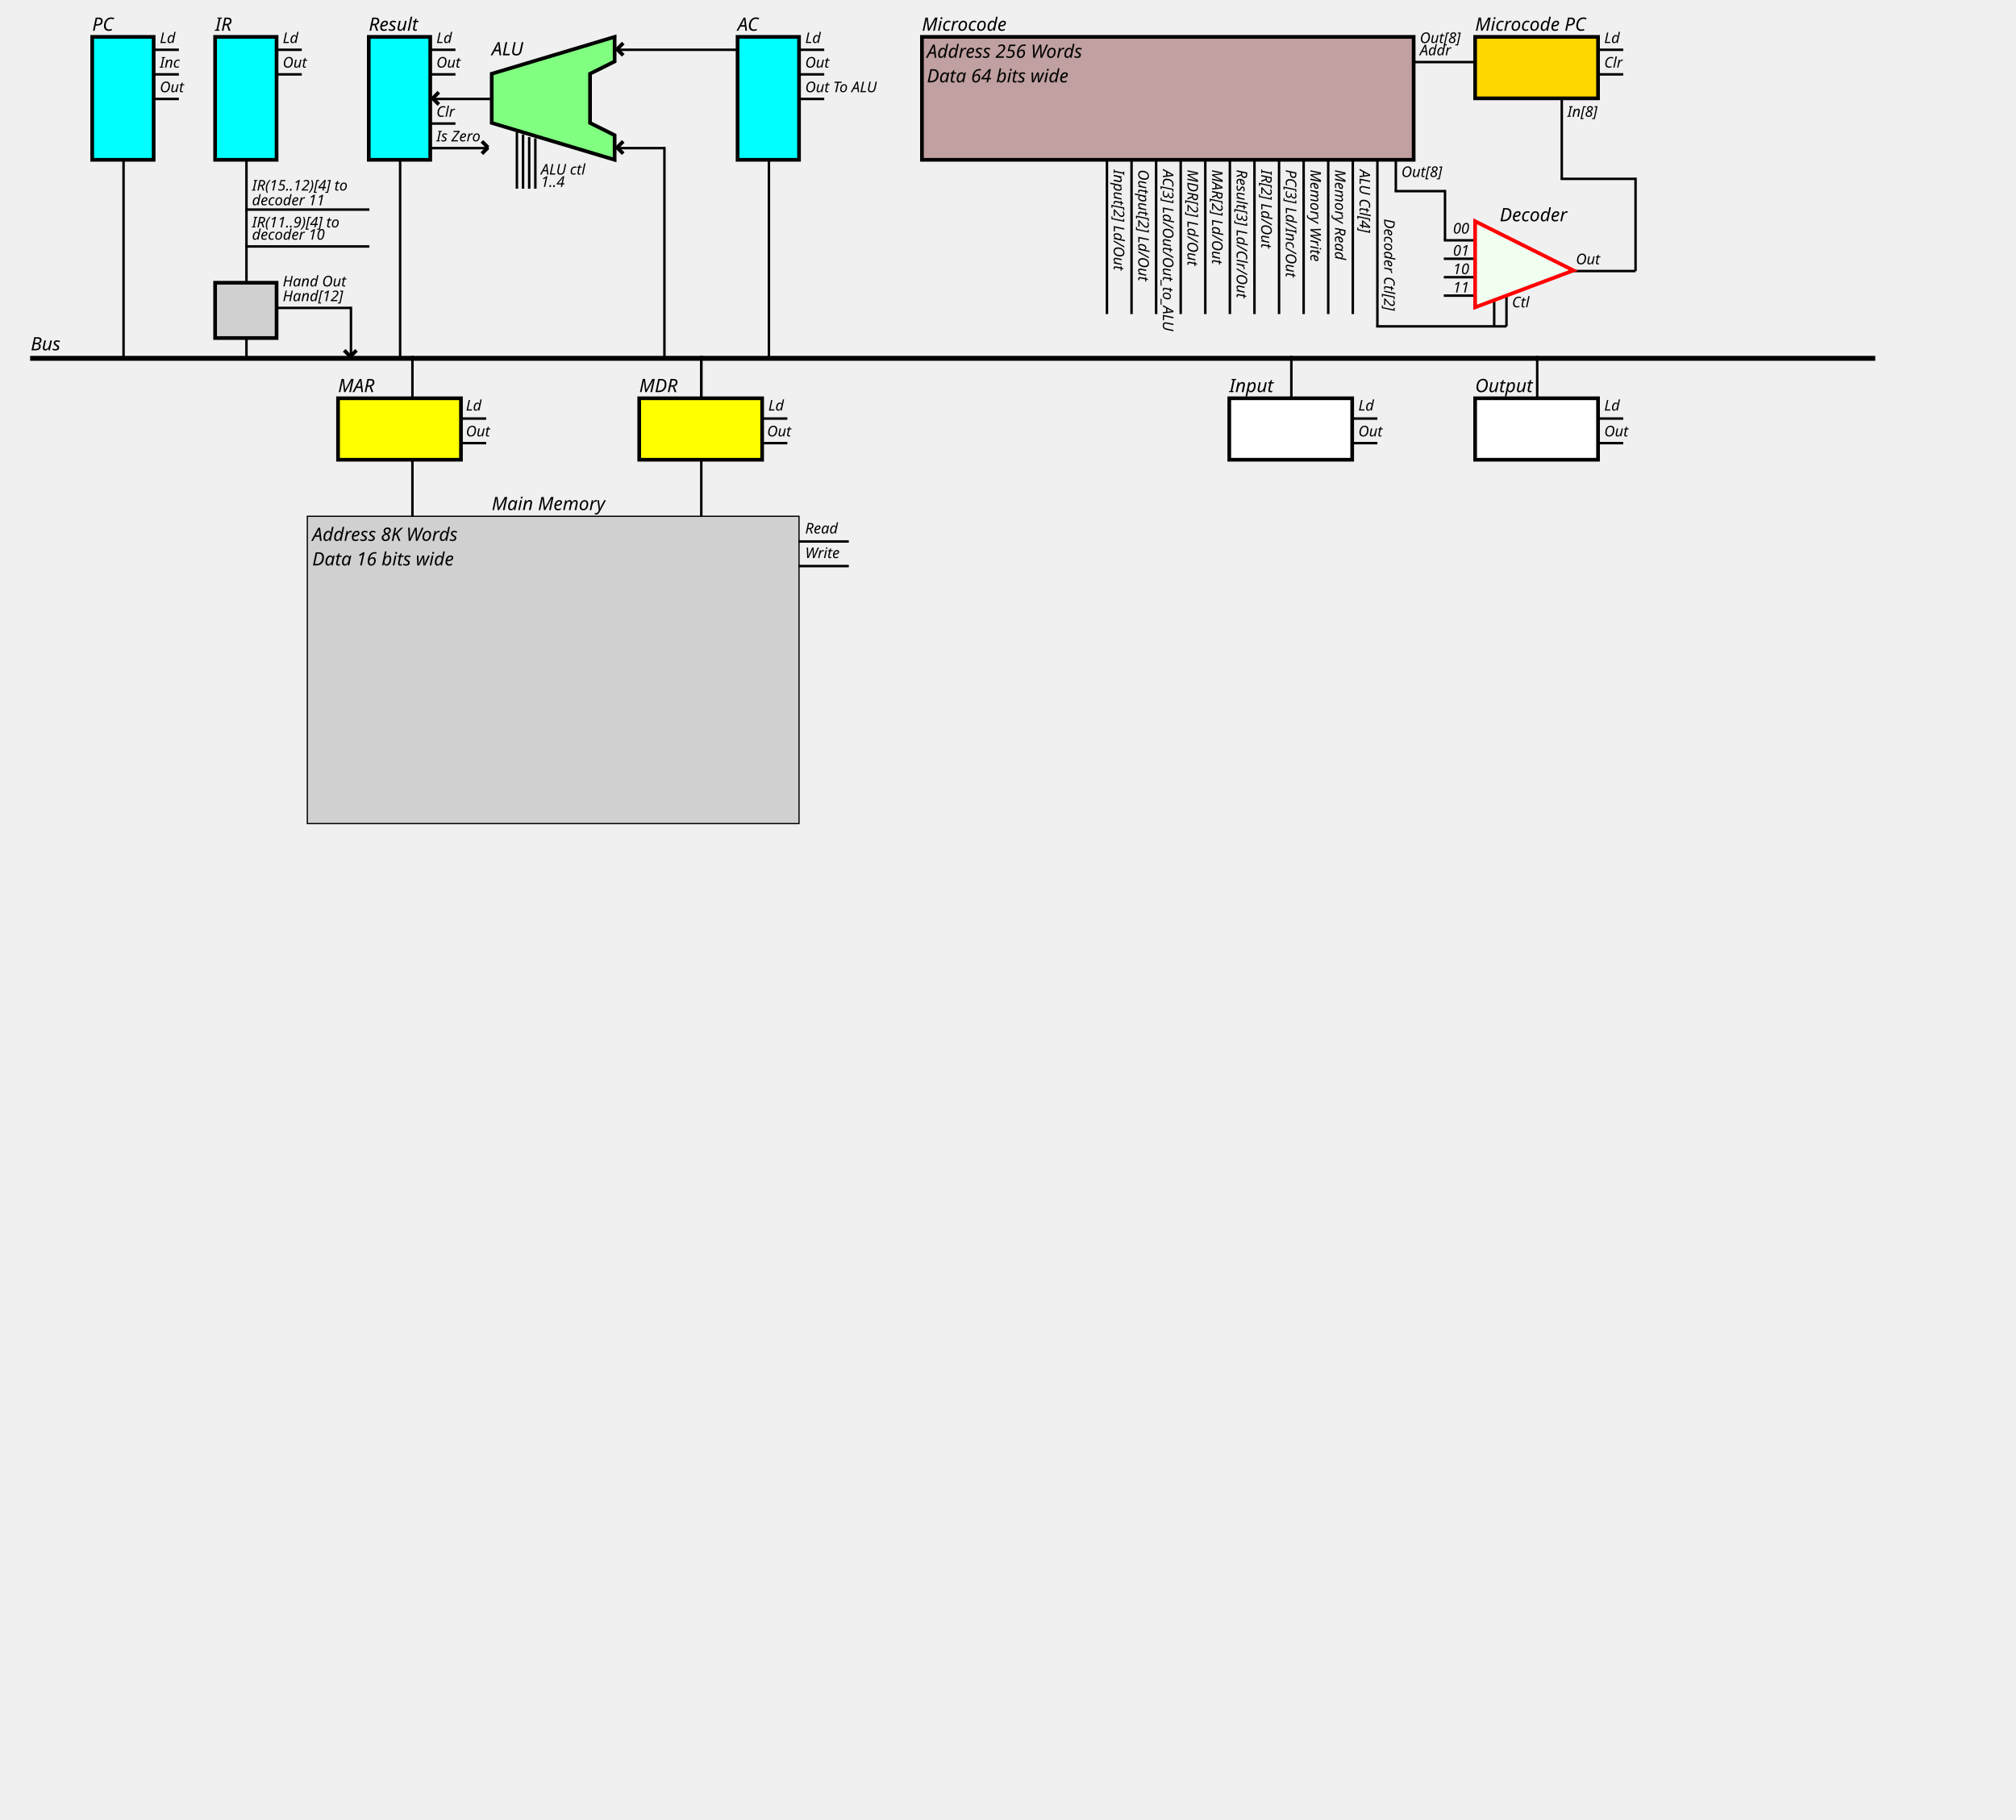
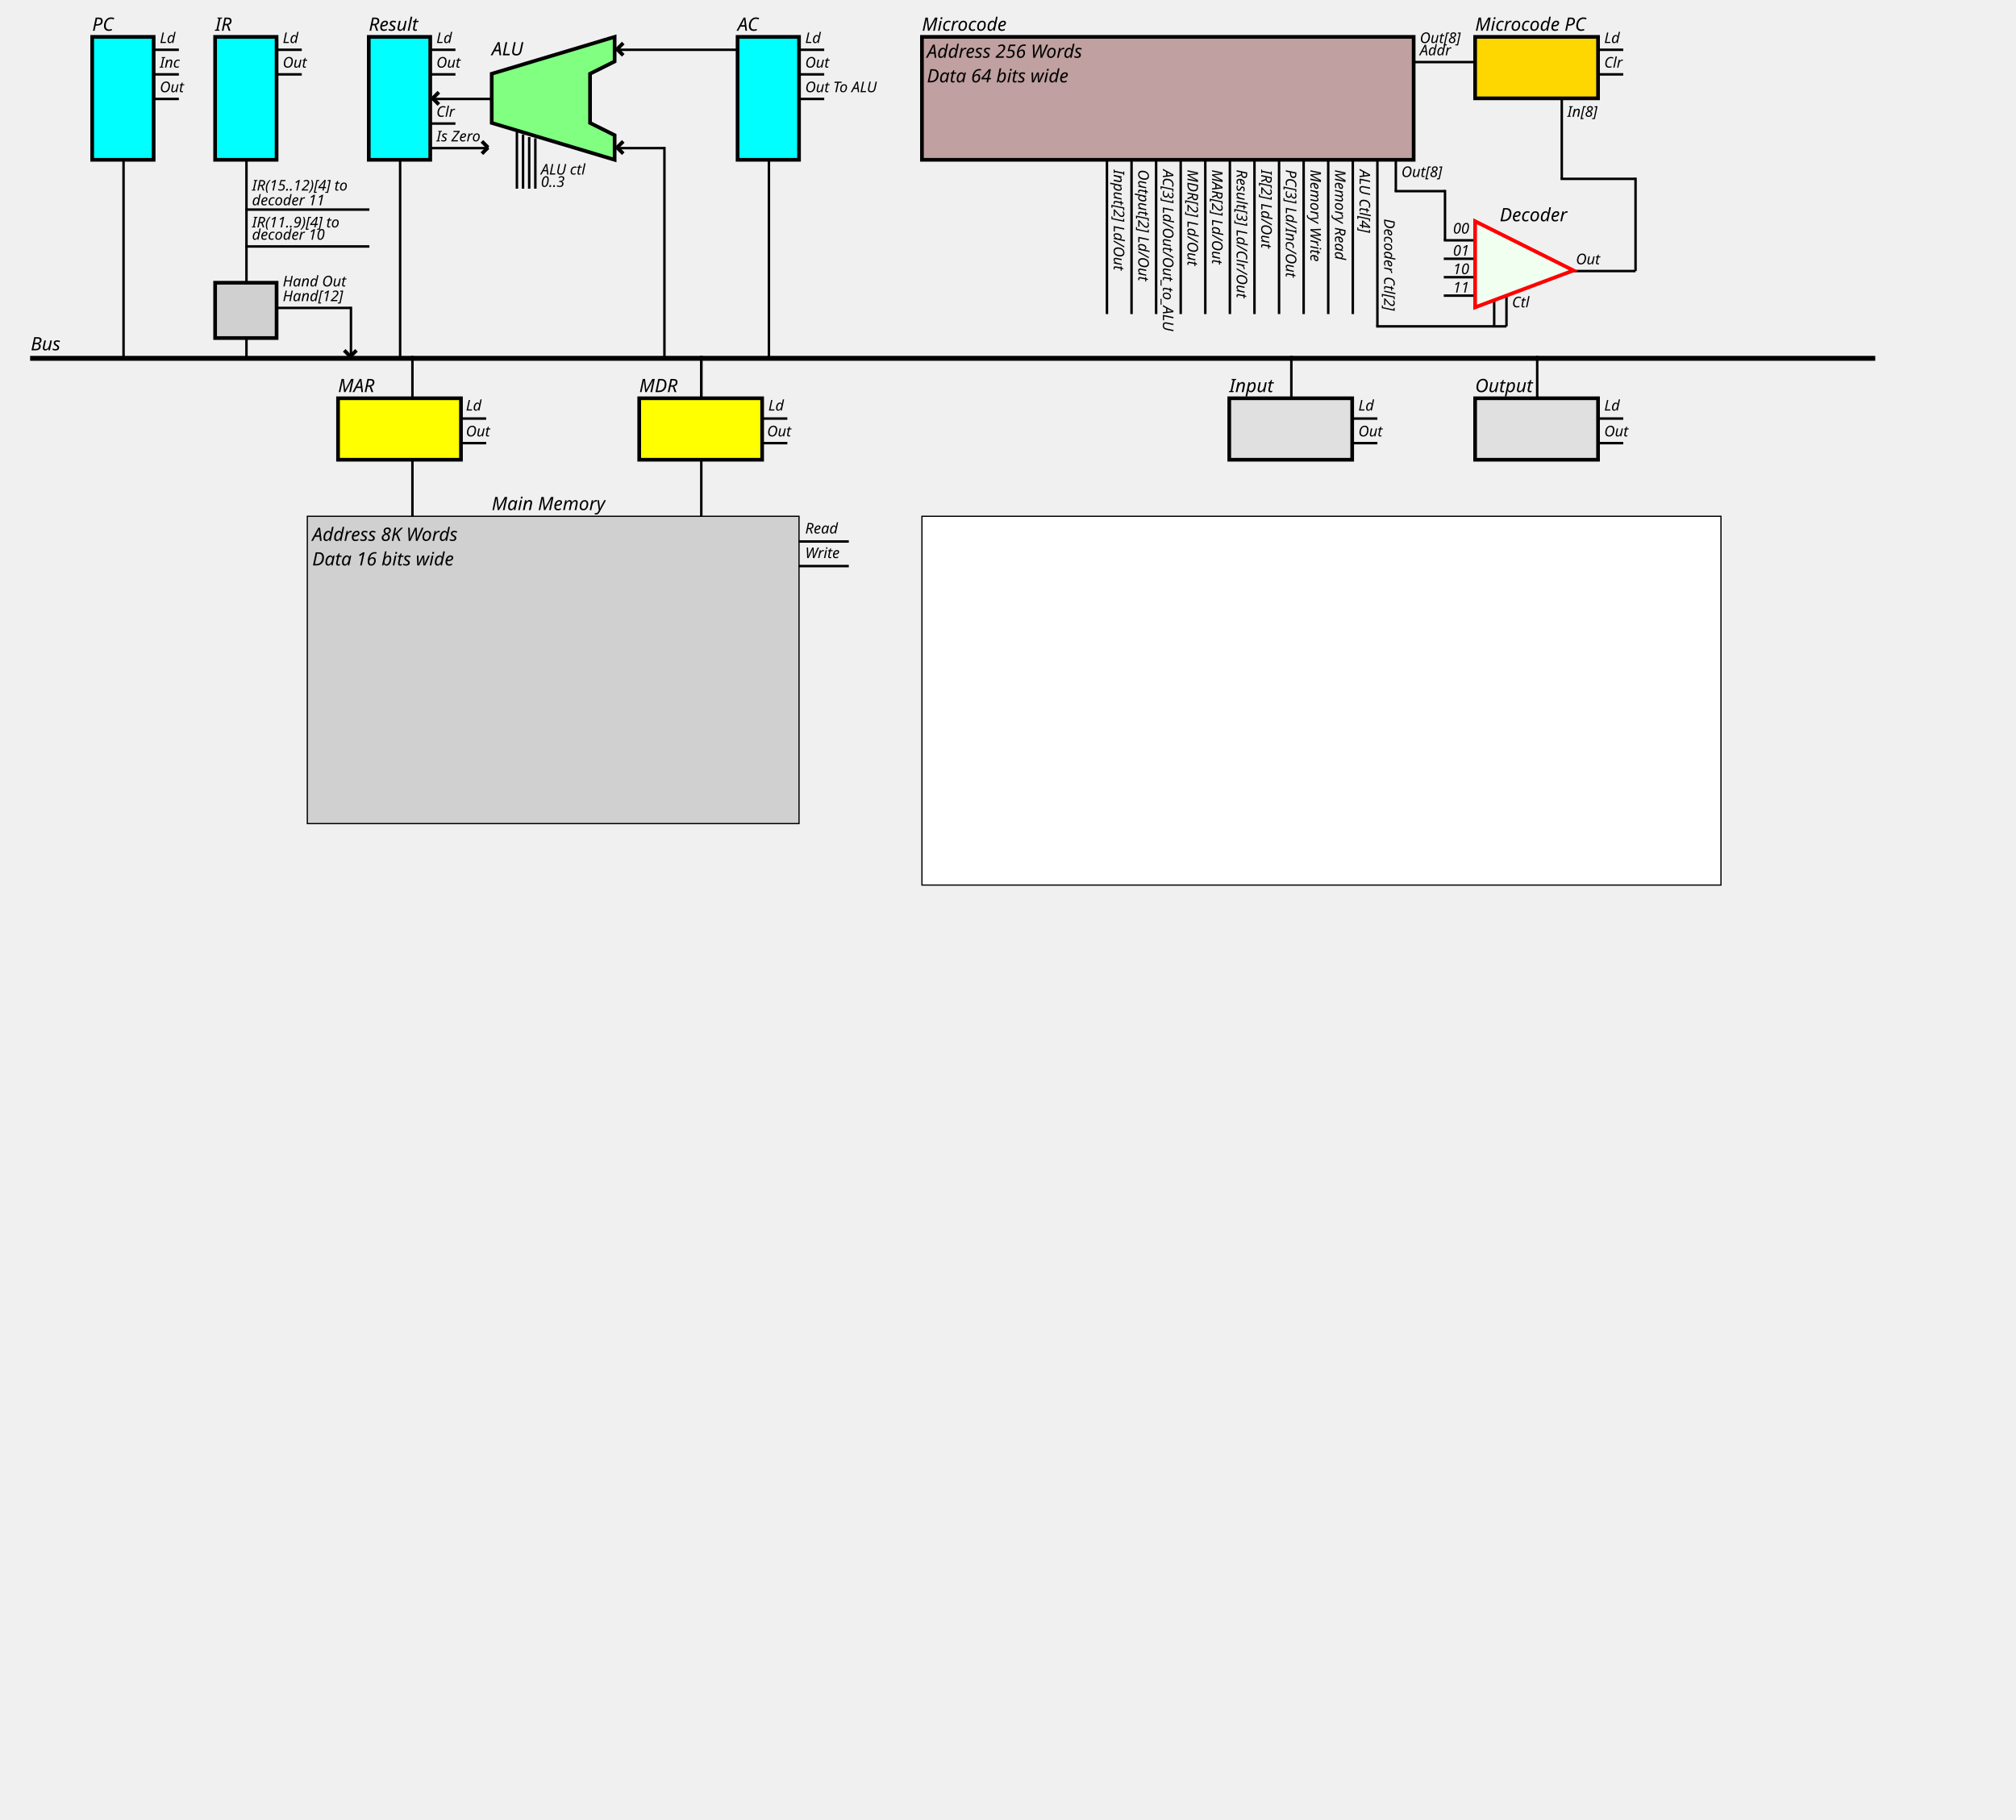
<svg xmlns="http://www.w3.org/2000/svg" width="1640" height="1480">
-   <style>
- 	.small { font: italic 15px sans-serif; }
- 	.vsmall { font: italic 12px sans-serif; }
- 	.teal-box { fill:#00ffff; stroke:#000000; stroke-width:3; }
+   <head>
+     <style>
+ 	.small      { font: italic 15px sans-serif; }
+ 	.vsmall     { font: italic 12px sans-serif; }
+ 	.teal-box   { fill:#00ffff; stroke:#000000; stroke-width:3; }
	.yellow-box { fill:#ffff00; stroke:#000000; stroke-width:3; }
- 	.white-box { fill:#ffffff; stroke:#000000; stroke-width:3; }
- 	.gray-box { fill:#d0d0d0; stroke:#000000; stroke-width:3; }
+ 	.white-box  { fill:#ffffff; stroke:#000000; stroke-width:3; }
+ 	.gray-box   { fill:#d0d0d0; stroke:#000000; stroke-width:3; }
+ 	.white-box  { fill:#e0e0e0; stroke:#000000; stroke-width:3; }
	.input-line { fill:#000000; stroke:#000000; stroke-width:1; }
- 	.red-line { fill:#f00000; stroke:#000000; stroke-width:1; }
-  </style>
+ 	.red-line   { fill:#f00000; stroke:#000000; stroke-width:1; }
+ 	.out-box    { fill:#ffffff; stroke:#000000; stroke-width:1; }
+ </style>
+   </head>
  <g class="layer">
    <rect id="id_pc" x="75" y="30" width="50" height="100" class="teal-box" />
    <text x="75" y="25" class="small">PC</text>
    <rect id="id_pc_Ld" x="125" y="40" width="20" height="1" class="input-line" />
    <text x="130" y="35" class="vsmall">Ld</text>
    <rect id="id_pc_inc" x="125" y="60" width="20" height="1" class="input-line" />
    <text x="130" y="55" class="vsmall">Inc</text>
    <rect id="id_pc_out" x="125" y="80" width="20" height="1" class="input-line" />
    <text x="130" y="75" class="vsmall">Out</text>
    <rect id="id_pc_to_bus" x="100" y="130" width="1" height="160" class="input-line" />
    <rect id="id_ir" x="175" y="30" width="50" height="100" class="teal-box" />
    <text x="175" y="25" class="small">IR</text>
    <rect id="id_ir_Ld" x="225" y="40" width="20" height="1" class="input-line" />
    <text x="230" y="35" class="vsmall">Ld</text>
    <rect id="id_ir_out" x="225" y="60" width="20" height="1" class="input-line" />
    <text x="230" y="55" class="vsmall">Out</text>
    <rect id="id_ir_to_bus" x="200" y="130" width="1" height="160" class="input-line" />
    <rect id="id_ir_sw" x="175" y="230" width="50" height="45" class="gray-box" />
    <text x="230" y="233" class="vsmall">Hand Out</text>
    <text x="230" y="245" class="vsmall">Hand[12]</text>
    <rect id="id_hand_out_a" x="225" y="250" width="60" height="1" class="input-line" />
    <rect id="id_hand_out_b" x="285" y="250" width="1" height="40" class="input-line" />
    <line x1="285" y1="290" x2="280" y2="285" style="stroke:rgb(0,0,0);stroke-width:3" />
    <line x1="285" y1="290" x2="290" y2="285" style="stroke:rgb(0,0,0);stroke-width:3" />
    <rect id="id_decode_msb_4" x="200" y="170" width="100" height="1" class="input-line" />
    <text x="205" y="155" class="vsmall">IR(15..12)[4] to </text>
    <text x="205" y="167" class="vsmall">decoder 11</text>
    <rect id="id_decode_xIns_4" x="200" y="200" width="100" height="1" class="input-line" />
    <text x="205" y="185" class="vsmall">IR(11..9)[4] to </text>
    <text x="205" y="195" class="vsmall">decoder 10</text>
    <rect id="id_result" x="300" y="30" width="50" height="100" class="teal-box" />
    <text x="300" y="25" class="small">Result</text>
    <rect id="id_result_Ld" x="350" y="40" width="20" height="1" class="input-line" />
    <text x="355" y="35" class="vsmall">Ld</text>
    <rect id="id_result_out" x="350" y="60" width="20" height="1" class="input-line" />
    <text x="355" y="55" class="vsmall">Out</text>
    <rect id="id_result_clr" x="350" y="100" width="20" height="1" class="input-line" />
    <text x="355" y="95" class="vsmall">Clr</text>
    <rect id="id_result_zero_out" x="350" y="120" width="47" height="1" class="input-line" />
    <text x="355" y="115" class="vsmall">Is Zero</text>
    <line x1="397" y1="120" x2="392" y2="115" style="stroke:rgb(0,0,0);stroke-width:3" />
    <line x1="397" y1="120" x2="392" y2="125" style="stroke:rgb(0,0,0);stroke-width:3" />
    <rect id="id_result_to_bus" x="325" y="130" width="1" height="160" class="input-line" />
    <polygon id="id_ALU" points=" 500,30 400,60 400,100 500,130 500,110 480,100 480,60 500,50  500,30 " fill="#80ff80" stroke="#000000" stroke-width="3" />
    <text x="400" y="45" class="small">ALU</text>
    <rect id="id_ALU_ctl_1" x="420" y="108" width="1" height="45" class="input-line" />
    <rect id="id_ALU_ctl_2" x="425" y="110" width="1" height="43" class="input-line" />
    <rect id="id_ALU_ctl_3" x="430" y="112" width="1" height="41" class="input-line" />
    <rect id="id_ALU_ctl_4" x="435" y="113" width="1" height="40" class="input-line" />
    <text x="440" y="142" class="vsmall">ALU ctl</text>
-     <text x="440" y="152" class="vsmall">1..4</text>
+     <text x="440" y="152" class="vsmall">0..3</text>
    <rect id="id_ALU_to_result" x="350" y="80" width="50" height="1" class="input-line" />
    <rect id="id_ac_to_ALU" x="500" y="40" width="100" height="1" class="input-line" />
    <rect id="id_ac_to_Bus_pt1" x="500" y="120" width="40" height="1" class="input-line" />
    <rect id="id_ac_to_Bus_pt2" x="540" y="120" width="1" height="170" class="input-line" />
    <line x1="352" y1="80" x2="357" y2="75" style="stroke:rgb(0,0,0);stroke-width:3" />
    <line x1="352" y1="80" x2="357" y2="85" style="stroke:rgb(0,0,0);stroke-width:3" />
    <line x1="502" y1="40" x2="507" y2="35" style="stroke:rgb(0,0,0);stroke-width:3" />
    <line x1="502" y1="40" x2="507" y2="45" style="stroke:rgb(0,0,0);stroke-width:3" />
    <line x1="502" y1="120" x2="507" y2="115" style="stroke:rgb(0,0,0);stroke-width:3" />
    <line x1="502" y1="120" x2="507" y2="125" style="stroke:rgb(0,0,0);stroke-width:3" />
    <rect id="id_ac" x="600" y="30" width="50" height="100" class="teal-box" />
    <text x="600" y="25" class="small">AC</text>
    <rect id="id_result_Ld" x="650" y="40" width="20" height="1" class="input-line" />
    <text x="655" y="35" class="vsmall">Ld</text>
    <rect id="id_result_out" x="650" y="60" width="20" height="1" class="input-line" />
    <text x="655" y="55" class="vsmall">Out</text>
    <rect id="id_result_clr" x="650" y="80" width="20" height="1" class="input-line" />
    <text x="655" y="75" class="vsmall">Out To ALU</text>
    <rect id="id_ac_to_bus" x="625" y="130" width="1" height="160" class="input-line" />
    <rect id="id_microcode" x="750" y="30" width="400" height="100" fill="#c0a0a0" stroke="#000000" stroke-width="3" />
    <text x="750" y="25" class="small">Microcode</text>
    <text x="754" y="47" class="small">Address 256 Words</text>
    <text x="754" y="67" class="small">Data 64 bits wide</text>
    <rect id="id_microcode_pc" x="1200" y="30" width="100" height="50" fill="#ffd700" stroke="#000000" stroke-width="3" />
    <text x="1200" y="25" class="small">Microcode PC</text>
    <rect id="id_microcode_pc_Ld" x="1300" y="40" width="20" height="1" class="input-line" />
    <text x="1305" y="35" class="vsmall">Ld</text>
    <rect id="id_Microcode_PC_clr" x="1300" y="60" width="20" height="1" class="input-line" />
    <text x="1305" y="55" class="vsmall">Clr</text>
    <rect id="id_Microcode_PC_In[8]a" x="1270" y="80" width="1" height="65" class="input-line" />
    <rect id="id_Microcode_PC_In[8]b" x="1270" y="145" width="60" height="1" class="input-line" />
    <rect id="id_Microcode_PC_In[8]c" x="1330" y="145" width="1" height="75" class="input-line" />
    <rect id="id_Microcode_PC_In[8]d" x="1280" y="220" width="50" height="1" class="input-line" />
    <text x="1275" y="95" class="vsmall">In[8]</text>
    <text x="1282" y="215" class="vsmall">Out</text>
    <rect id="id_Microcode_Out[8]dec_a" x="1135" y="130" width="1" height="25" class="input-line" />
    <rect id="id_Microcode_Out[8]dec_b" x="1135" y="155" width="40" height="1" class="input-line" />
    <rect id="id_Microcode_Out[8]dec_c" x="1175" y="155" width="1" height="40" class="input-line" />
    <rect id="id_Microcode_Out[8]dec_d" x="1175" y="195" width="35" height="1" class="input-line" />
    <text x="1140" y="144" class="vsmall">Out[8] </text>
    <text x="1182" y="190" class="vsmall">00</text>
    <rect id="id_Microcode_Out[2]deccoder_ctl_a" x="1120" y="130" width="1" height="135" class="input-line" />
    <rect id="id_Microcode_Out[2]deccoder_ctl_b" x="1120" y="265" width="105" height="1" class="input-line" />
    <g transform="rotate(90 1000 400) translate(-350 14)">
      <text x="1128" y="260" class="vsmall">Decoder Ctl[2] </text>
    </g>
    <rect id="id_Microcode_Out[4]ALU_ctl" x="1100" y="130" width="1" height="125" class="input-line" />
    <g transform="rotate(90 1000 400) translate(-390 34)">
      <text x="1128" y="260" class="vsmall">ALU Ctl[4]</text>
    </g>
    <rect id="id_Microcode_Out[1]memory_read" x="1080" y="130" width="1" height="125" class="input-line" />
    <g transform="rotate(90 1000 400) translate(-390 54)">
      <text x="1128" y="260" class="vsmall">Memory Read</text>
    </g>
    <rect id="id_Microcode_Out[1]memory_write" x="1060" y="130" width="1" height="125" class="input-line" />
    <g transform="rotate(90 1000 400) translate(-390 74)">
      <text x="1128" y="260" class="vsmall">Memory Write</text>
    </g>
    <rect id="id_Microcode_Out[3]pc_ctl" x="1040" y="130" width="1" height="125" class="input-line" />
    <g transform="rotate(90 1000 400) translate(-390 94)">
      <text x="1128" y="260" class="vsmall">PC[3] Ld/Inc/Out</text>
    </g>
    <rect id="id_Microcode_Out[3]ir_ctl" x="1020" y="130" width="1" height="125" class="input-line" />
    <g transform="rotate(90 1000 400) translate(-390 114)">
      <text x="1128" y="260" class="vsmall">IR[2] Ld/Out</text>
    </g>
    <rect id="id_Microcode_Out[3]result_ctl" x="1000" y="130" width="1" height="125" class="input-line" />
    <g transform="rotate(90 1000 400) translate(-390 134)">
      <text x="1128" y="260" class="vsmall">Result[3] Ld/Clr/Out</text>
    </g>
    <rect id="id_Microcode_Out[3]mar_ctl" x="980" y="130" width="1" height="125" class="input-line" />
    <g transform="rotate(90 1000 400) translate(-390 154)">
      <text x="1128" y="260" class="vsmall">MAR[2] Ld/Out</text>
    </g>
    <rect id="id_Microcode_Out[3]mdr_ctl" x="960" y="130" width="1" height="125" class="input-line" />
    <g transform="rotate(90 1000 400) translate(-390 174)">
      <text x="1128" y="260" class="vsmall">MDR[2] Ld/Out</text>
    </g>
    <rect id="id_Microcode_Out[3]ac_ctl" x="940" y="130" width="1" height="125" class="input-line" />
    <g transform="rotate(90 1000 400) translate(-390 194)">
      <text x="1128" y="260" class="vsmall">AC[3] Ld/Out/Out_to_ALU</text>
    </g>
    <rect id="id_Microcode_Out[3]ac_ctl" x="920" y="130" width="1" height="125" class="input-line" />
    <g transform="rotate(90 1000 400) translate(-390 214)">
      <text x="1128" y="260" class="vsmall">Output[2] Ld/Out</text>
    </g>
    <rect id="id_Microcode_Out[3]ac_ctl" x="900" y="130" width="1" height="125" class="input-line" />
    <g transform="rotate(90 1000 400) translate(-390 234)">
      <text x="1128" y="260" class="vsmall">Input[2] Ld/Out</text>
    </g>
    <rect id="id_Microcode_PC_Out[8]to_Microcode" x="1150" y="50" width="50" height="1" class="input-line" />
    <text x="1155" y="35" class="vsmall">Out[8]</text>
    <text x="1155" y="45" class="vsmall">Addr</text>
    <rect id="id_decoder_In[8]b" x="1175" y="210" width="35" height="1" class="input-line" />
    <text x="1182" y="208" class="vsmall">01</text>
    <rect id="id_decoder_In[8]c" x="1175" y="225" width="35" height="1" class="input-line" />
    <text x="1182" y="223" class="vsmall">10</text>
    <rect id="id_decoder_In[8]d" x="1175" y="240" width="35" height="1" class="input-line" />
    <text x="1182" y="238" class="vsmall">11</text>
    <rect id="id_decoder_Ctl[2]a" x="1215" y="240" width="1" height="25" class="input-line" />
    <rect id="id_decoder_Ctl[2]a" x="1225" y="240" width="1" height="25" class="input-line" />
    <text x="1230" y="250" class="vsmall">Ctl</text>
    <polygon id="id_decoder" points=" 1200,180 1200,250 1280,220       1200,180 " fill="#f0fff0" stroke="#ff0000" stroke-width="3" />
    <text x="1220" y="180" class="small">Decoder</text>
    <rect id="id_main_bus" x="25" y="290" width="1500" height="3" fill="#000000" stroke="#000000" stroke-width="1" />
    <text x="25" y="285" class="small">Bus</text>
    <rect id="id_mar" x="275" y="324" width="100" height="50" class="yellow-box" />
    <text x="275" y="319" class="small">MAR</text>
    <rect id="id_mar_Ld" x="375" y="340" width="20" height="1" class="input-line" />
    <text x="379" y="334" class="vsmall">Ld</text>
    <rect id="id_mar_Out" x="375" y="360" width="20" height="1" class="input-line" />
    <text x="379" y="355" class="vsmall">Out</text>
    <rect id="id_mar_to_bus" x="335" y="290" width="1" height="33" class="input-line" />
    <rect id="id_mar_to_memory" x="335" y="375" width="1" height="45" class="input-line" />
    <rect id="id_mdr" x="520" y="324" width="100" height="50" class="yellow-box" />
    <text x="520" y="319" class="small">MDR</text>
    <rect id="id_mdr_Ld" x="620" y="340" width="20" height="1" class="input-line" />
    <text x="625" y="334" class="vsmall">Ld</text>
    <rect id="id_mdr_Out" x="620" y="360" width="20" height="1" class="input-line" />
    <text x="624" y="355" class="vsmall">Out</text>
    <rect id="id_mdr_to_bus" x="570" y="290" width="1" height="33" class="input-line" />
    <rect id="id_mdr_to_bus" x="570" y="290" width="1" height="33" class="input-line" />
    <rect id="id_mar_to_memory" x="570" y="375" width="1" height="45" class="input-line" />
    <rect id="id_memory" x="250" y="420" width="400" height="250" fill="#d0d0d0" stroke="#000000" stroke-width="1" />
    <text x="400" y="415" class="small">Main Memory</text>
    <text x="254" y="440" class="small">Address 8K Words</text>
    <text x="254" y="460" class="small">Data 16 bits wide</text>
    <rect id="id_mdr_Ld" x="650" y="440" width="40" height="1" class="input-line" />
    <text x="655" y="434" class="vsmall">Read</text>
    <rect id="id_mdr_Ld" x="650" y="460" width="40" height="1" class="input-line" />
    <text x="655" y="454" class="vsmall">Write</text>
    <rect id="id_output" x="1200" y="324" width="100" height="50" class="white-box" />
    <text x="1200" y="319" class="small">Output</text>
    <rect id="id_output_Ld" x="1300" y="340" width="20" height="1" class="input-line" />
    <text x="1305" y="334" class="vsmall">Ld</text>
    <rect id="id_output_Out" x="1300" y="360" width="20" height="1" class="input-line" />
    <text x="1305" y="355" class="vsmall">Out</text>
    <rect id="id_output_to_bus" x="1250" y="290" width="1" height="33" class="input-line" />
    <rect id="id_input" x="1000" y="324" width="100" height="50" class="white-box" />
    <text x="1000" y="319" class="small">Input</text>
    <rect id="id_input_Ld" x="1100" y="340" width="20" height="1" class="input-line" />
    <text x="1105" y="334" class="vsmall">Ld</text>
    <rect id="id_input_Out" x="1100" y="360" width="20" height="1" class="input-line" />
    <text x="1105" y="355" class="vsmall">Out</text>
    <rect id="id_input_to_bus" x="1050" y="290" width="1" height="33" class="input-line" />
+     <rect id="out_box" x="750" y="420" width="650" height="300" class="out-box" />
+     <div id="output" />
  </g>
</svg>
